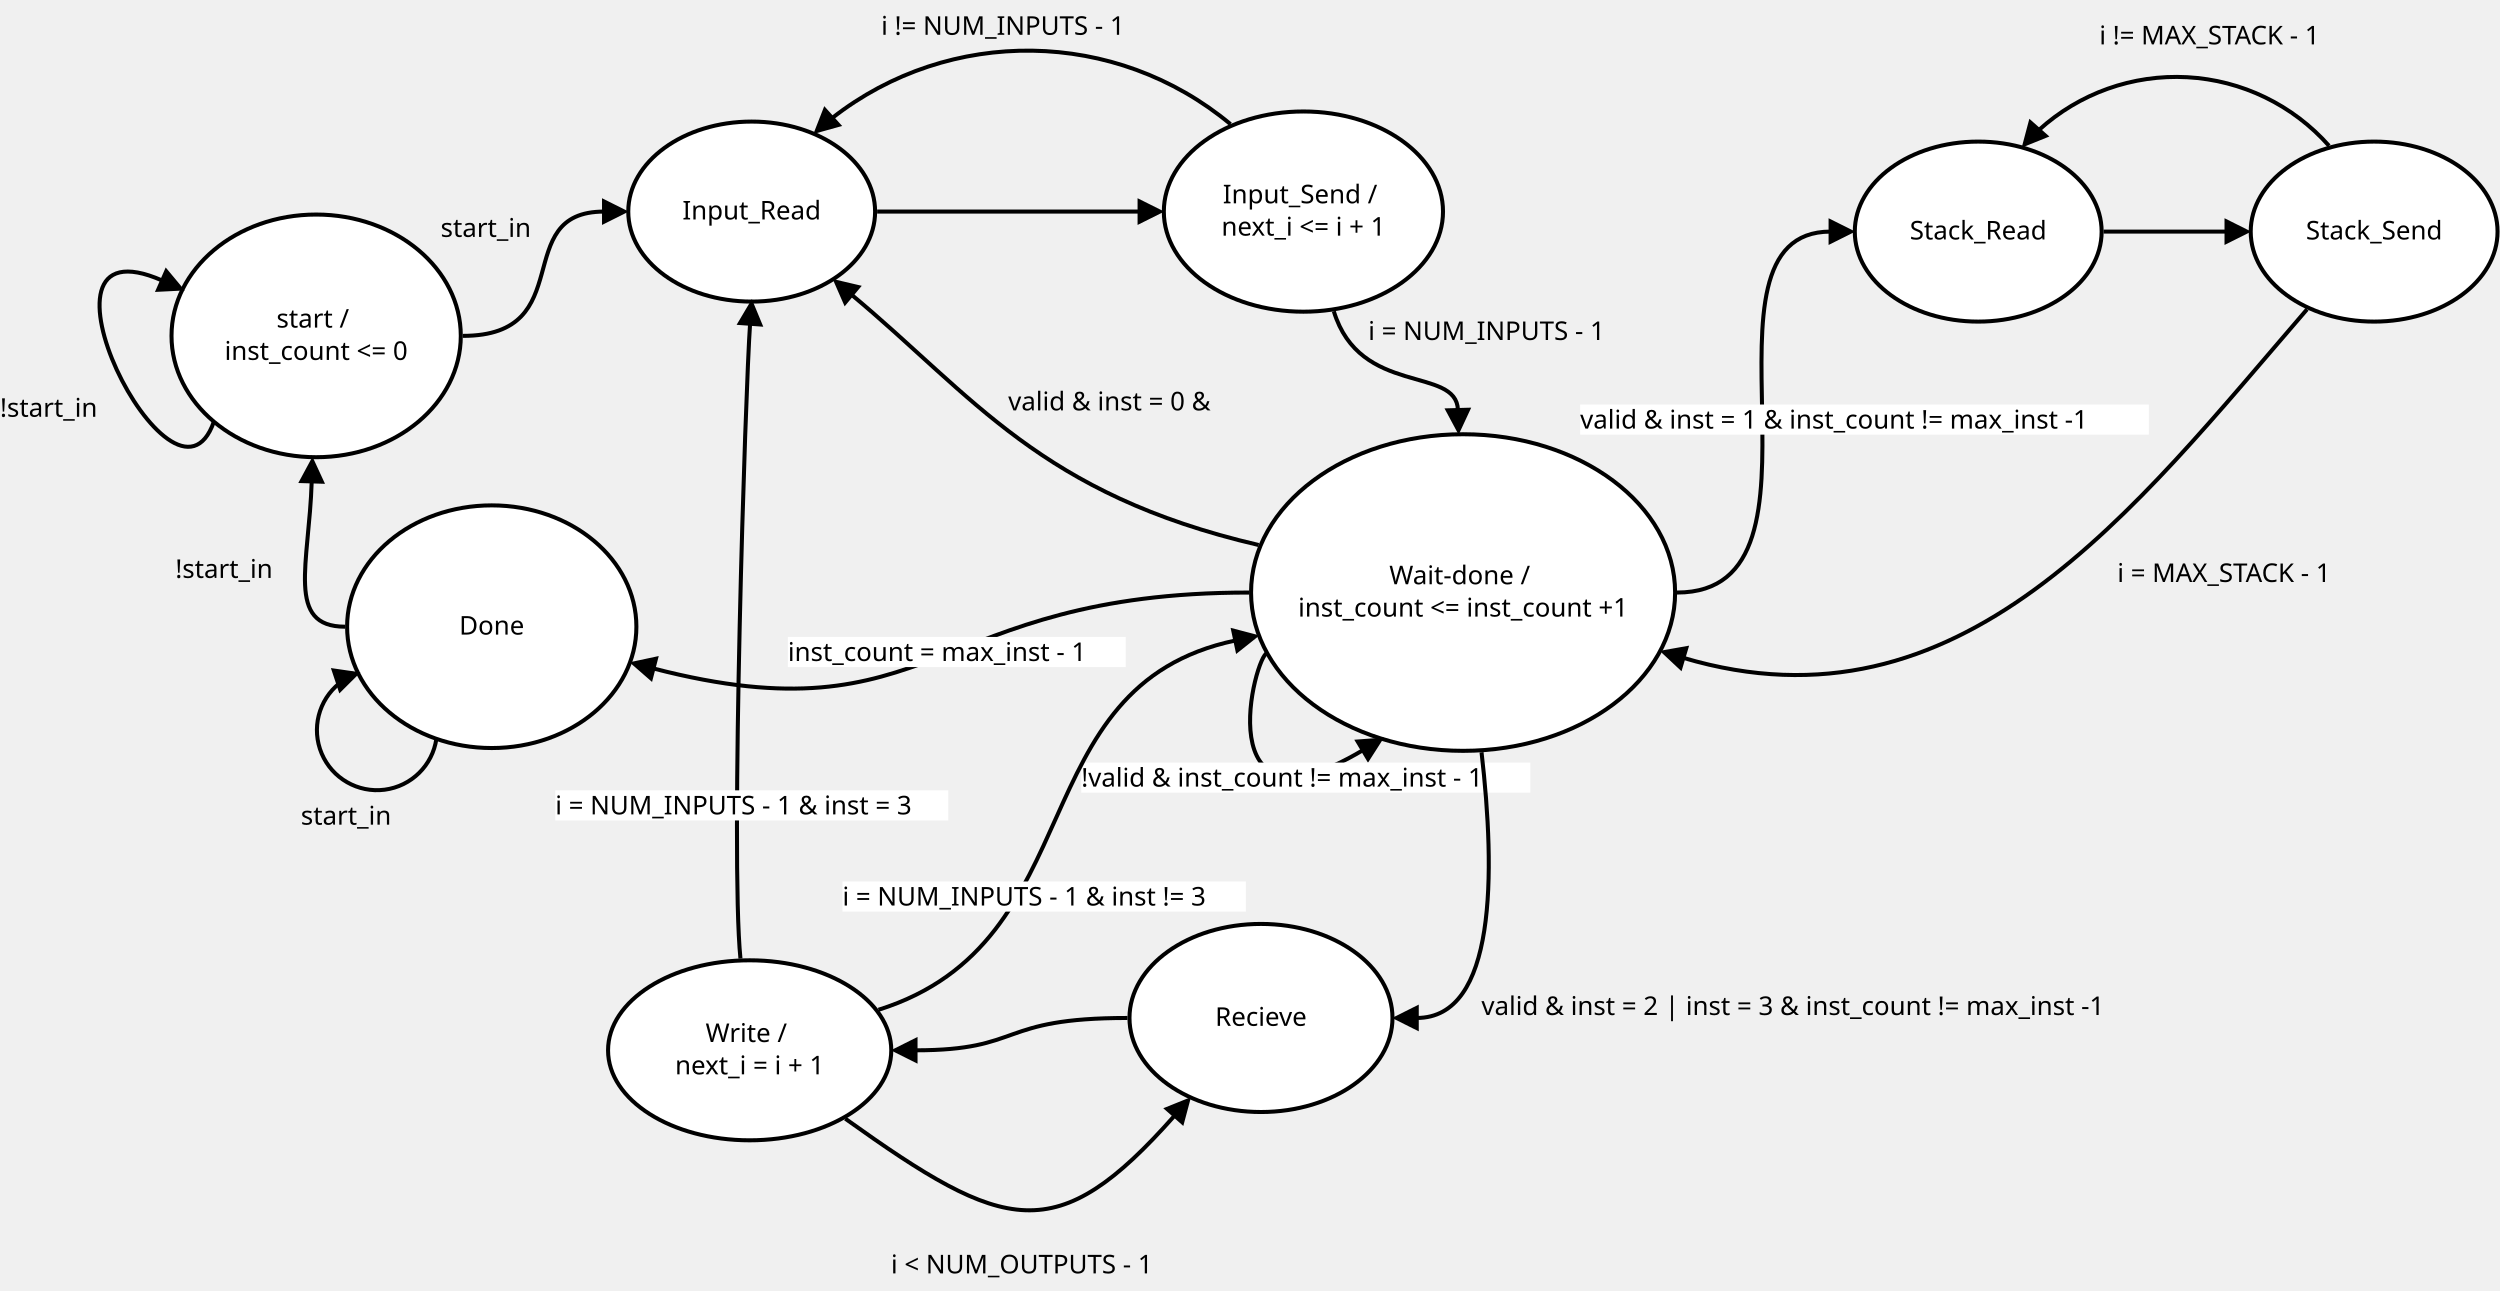
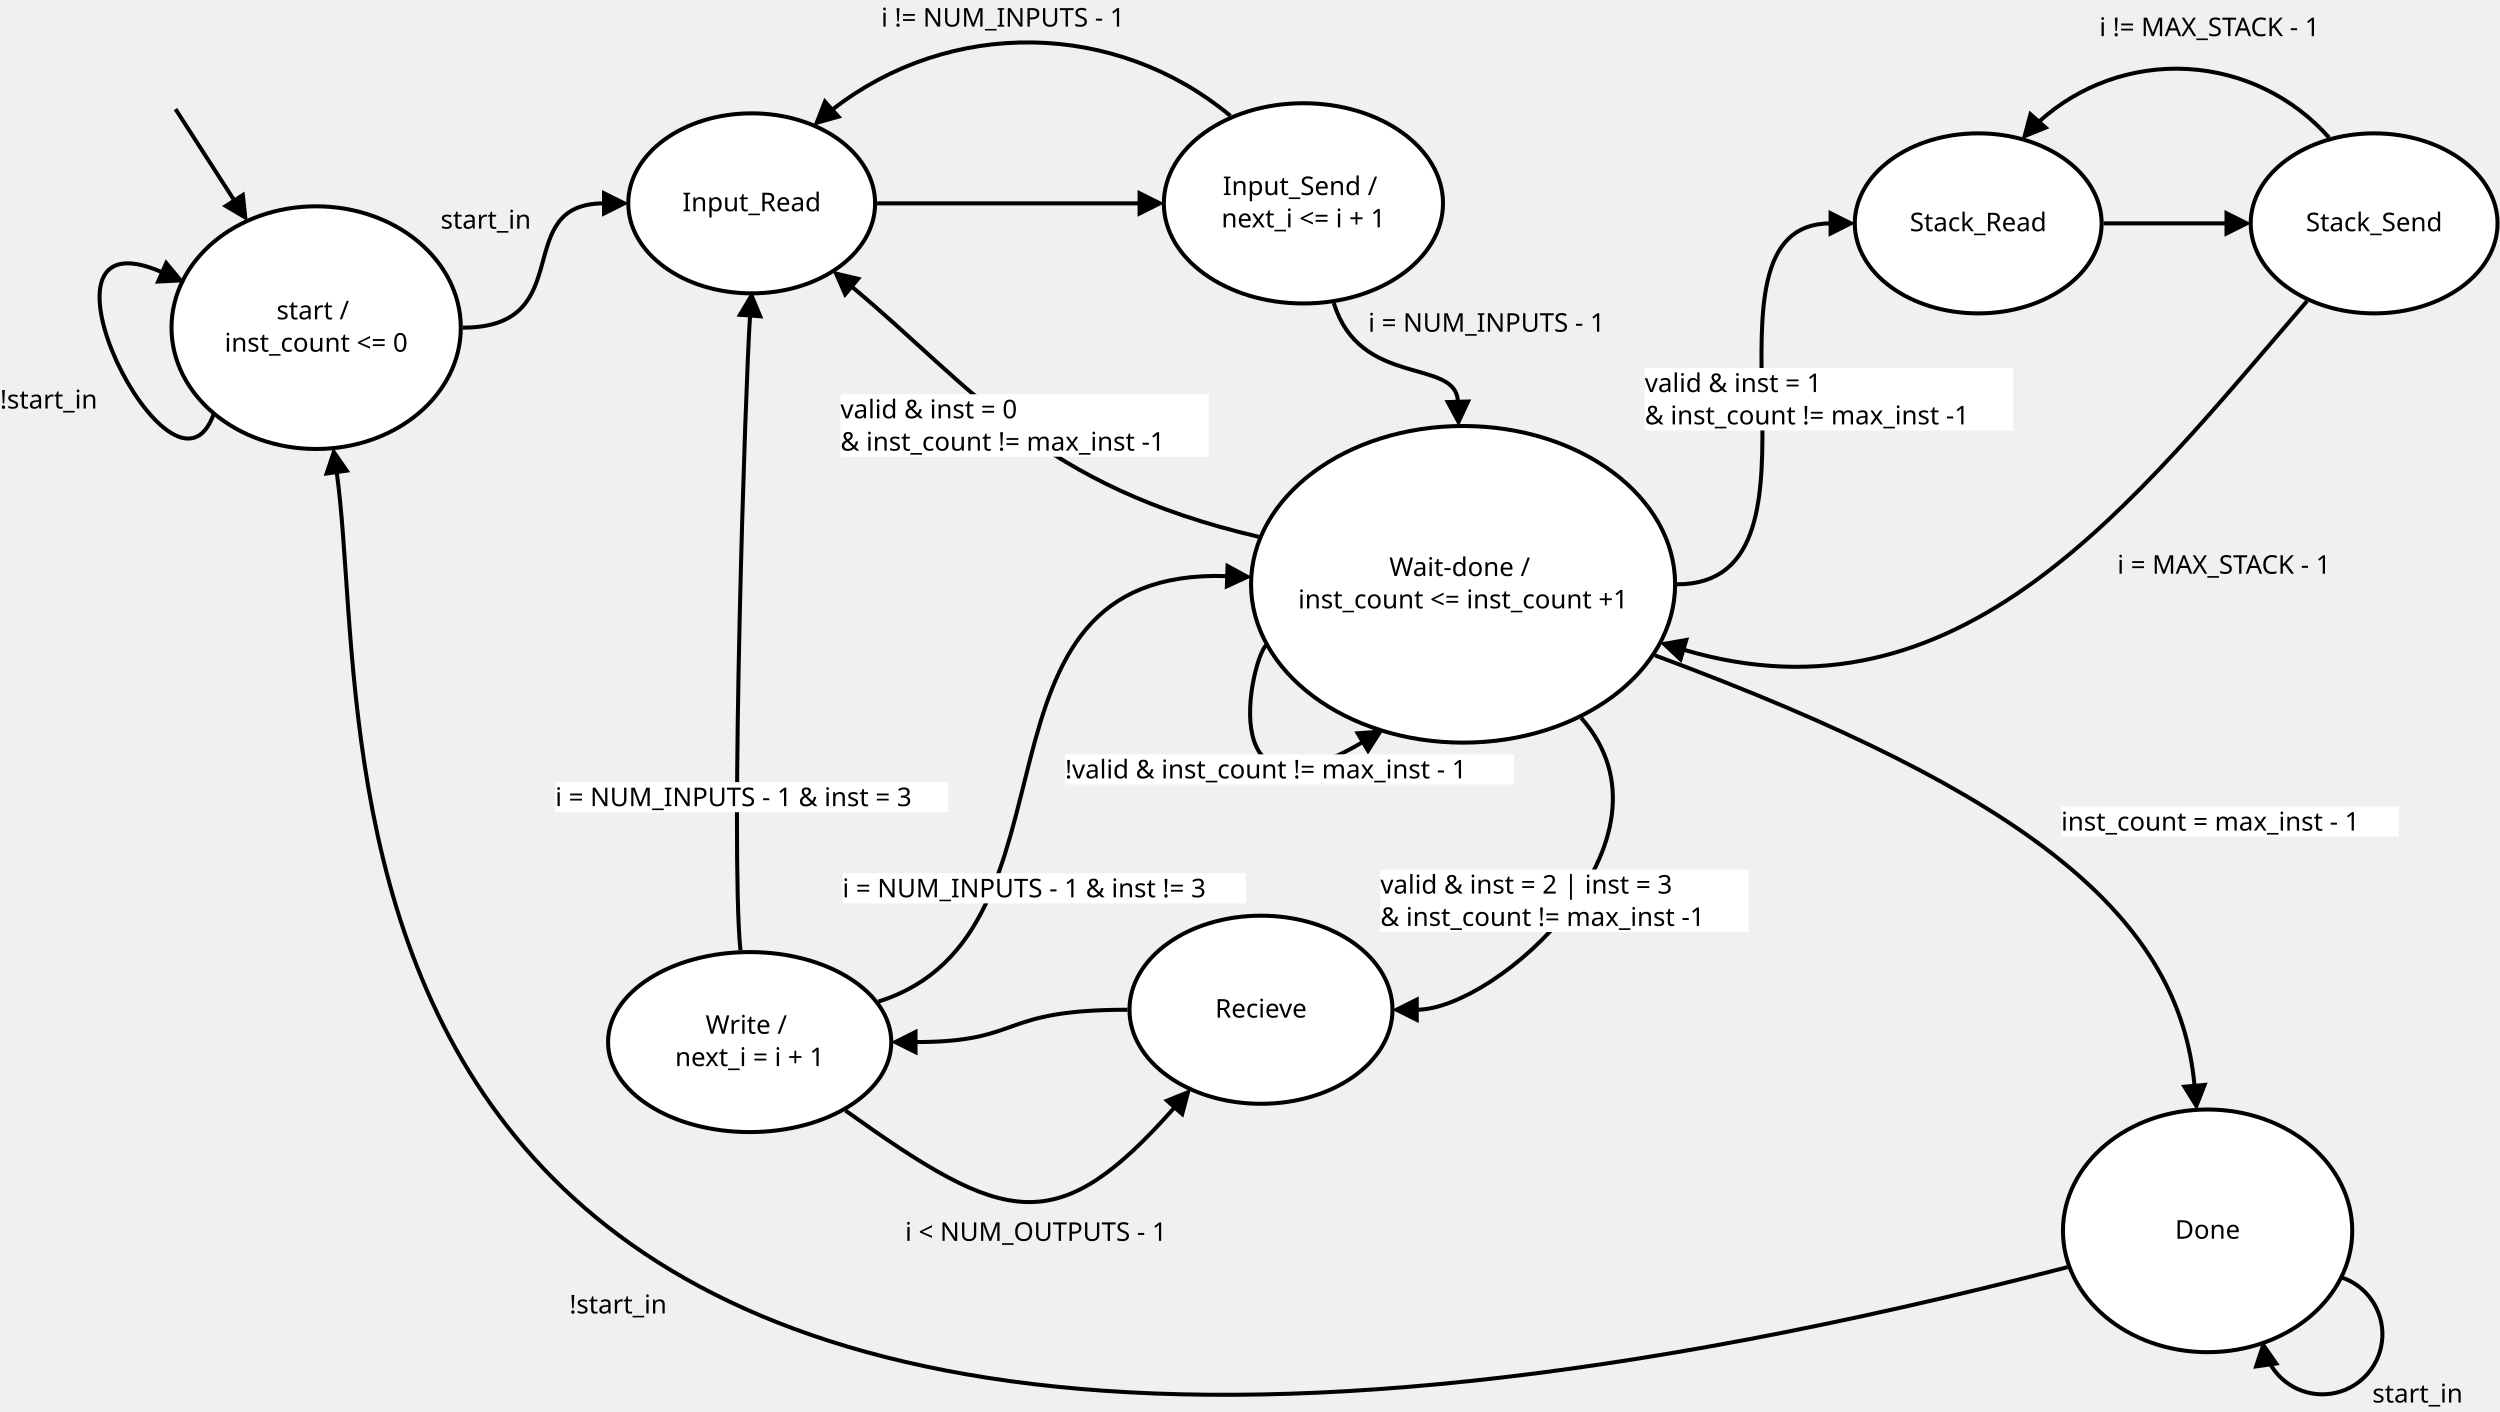
- <svg xmlns="http://www.w3.org/2000/svg" width="62cm" height="32cm" viewBox="157 88 1237 628">
+ <svg xmlns="http://www.w3.org/2000/svg" width="62cm" height="35cm" viewBox="157 88 1237 696">
  <g>
    <ellipse style="fill: #ffffff" cx="313.433" cy="248.966" rx="71.567" ry="60.034" />
    <ellipse style="fill: none; fill-opacity:0; stroke-width: 2; stroke: #000000" cx="313.433" cy="248.966" rx="71.567" ry="60.034" />
    <text font-size="12.8" style="fill: #000000;text-anchor:middle;font-family:sans-serif;font-style:normal;font-weight:normal" x="313.433" y="244.866">
      <tspan x="313.433" y="244.866">start /</tspan>
      <tspan x="313.433" y="260.866">inst_count &lt;= 0</tspan>
    </text>
  </g>
  <g>
    <ellipse style="fill: #ffffff" cx="528.933" cy="187.466" rx="61.067" ry="44.534" />
    <ellipse style="fill: none; fill-opacity:0; stroke-width: 2; stroke: #000000" cx="528.933" cy="187.466" rx="61.067" ry="44.534" />
    <text font-size="12.8" style="fill: #000000;text-anchor:middle;font-family:sans-serif;font-style:normal;font-weight:normal" x="528.933" y="191.366">
      <tspan x="528.933" y="191.366">Input_Read</tspan>
    </text>
  </g>
  <g>
    <ellipse style="fill: #ffffff" cx="801.933" cy="187.466" rx="69.067" ry="49.534" />
    <ellipse style="fill: none; fill-opacity:0; stroke-width: 2; stroke: #000000" cx="801.933" cy="187.466" rx="69.067" ry="49.534" />
    <text font-size="12.8" style="fill: #000000;text-anchor:middle;font-family:sans-serif;font-style:normal;font-weight:normal" x="801.933" y="183.366">
      <tspan x="801.933" y="183.366">Input_Send /</tspan>
      <tspan x="801.933" y="199.366">next_i &lt;= i + 1</tspan>
    </text>
  </g>
  <g>
    <ellipse style="fill: #ffffff" cx="880.933" cy="375.966" rx="104.909" ry="78.328" />
    <ellipse style="fill: none; fill-opacity:0; stroke-width: 2; stroke: #000000" cx="880.933" cy="375.966" rx="104.909" ry="78.328" />
    <text font-size="12.8" style="fill: #000000;text-anchor:middle;font-family:sans-serif;font-style:normal;font-weight:normal" x="880.933" y="371.866">
      <tspan x="880.933" y="371.866">Wait-done /</tspan>
      <tspan x="880.933" y="387.866">inst_count &lt;= inst_count +1</tspan>
    </text>
  </g>
  <g>
    <ellipse style="fill: #ffffff" cx="527.933" cy="602.466" rx="70.067" ry="44.534" />
    <ellipse style="fill: none; fill-opacity:0; stroke-width: 2; stroke: #000000" cx="527.933" cy="602.466" rx="70.067" ry="44.534" />
    <text font-size="12.8" style="fill: #000000;text-anchor:middle;font-family:sans-serif;font-style:normal;font-weight:normal" x="527.933" y="598.366">
      <tspan x="527.933" y="598.366">Write /</tspan>
      <tspan x="527.933" y="614.366">next_i = i + 1</tspan>
    </text>
  </g>
  <g>
    <path style="fill: none; fill-opacity:0; stroke-width: 2; stroke: #000000" d="M 385.996 248.966 C 444.262,248.966 408.609,187.466 455.875,187.466" />
    <polygon style="fill: #000000" points="455.875,192.466 465.875,187.466 455.875,182.466 " />
    <polygon style="fill: none; fill-opacity:0; stroke-width: 2; stroke: #000000" points="455.875,192.466 465.875,187.466 455.875,182.466 " />
  </g>
  <g>
    <path style="fill: none; fill-opacity:0; stroke-width: 2; stroke: #000000" d="M 591.001 187.466 C 684.293,187.466 638.575,187.466 720.867,187.466" />
    <polygon style="fill: #000000" points="720.867,192.466 730.867,187.466 720.867,182.466 " />
    <polygon style="fill: none; fill-opacity:0; stroke-width: 2; stroke: #000000" points="720.867,192.466 730.867,187.466 720.867,182.466 " />
  </g>
  <g>
    <path style="fill: none; fill-opacity:0; stroke-width: 2; stroke: #000000" d="M 816.965 236.771 C 829.882,279.139 877.759,263.686 878.38,285.657" />
    <polygon style="fill: #000000" points="873.382,285.798 878.663,295.653 883.378,285.516 " />
    <polygon style="fill: none; fill-opacity:0; stroke-width: 2; stroke: #000000" points="873.382,285.798 878.663,295.653 883.378,285.516 " />
  </g>
  <g>
    <path style="fill: none; fill-opacity:0; stroke-width: 2; stroke: #000000" d="M 262.828 291.416 C 242.962,348.45 163,189 237.241,221.572" />
    <polygon style="fill: #000000" points="235.232,226.151 246.398,225.59 239.249,216.994 " />
    <polygon style="fill: none; fill-opacity:0; stroke-width: 2; stroke: #000000" points="235.232,226.151 246.398,225.59 239.249,216.994 " />
  </g>
  <g>
    <path style="fill: none; fill-opacity:0; stroke-width: 2; stroke: #000000" d="M 784.01 405.94 C 778.32,405.94 752.85,500.834 831.342,453.97" />
    <polygon style="fill: #000000" points="833.905,458.263 839.928,448.844 828.778,449.677 " />
    <polygon style="fill: none; fill-opacity:0; stroke-width: 2; stroke: #000000" points="833.905,458.263 839.928,448.844 828.778,449.677 " />
  </g>
  <text font-size="12.8" style="fill: #000000;text-anchor:start;font-family:sans-serif;font-style:normal;font-weight:normal" x="157" y="289">
    <tspan x="157" y="289">!start_in</tspan>
  </text>
  <g>
-     <rect style="fill: #ffffff" x="692" y="460.1" width="222.2" height="14.9" />
-     <text font-size="12.8" style="fill: #000000;text-anchor:start;font-family:sans-serif;font-style:normal;font-weight:normal" x="692" y="472">
-       <tspan x="692" y="472">!valid &amp; inst_count != max_inst - 1</tspan>
-     </text>
-   </g>
-   <text font-size="12.8" style="fill: #000000;text-anchor:start;font-family:sans-serif;font-style:normal;font-weight:normal" x="890" y="585">
-     <tspan x="890" y="585">valid &amp; inst = 2 | inst = 3 &amp; inst_count != max_inst -1</tspan>
-   </text>
+     <rect style="fill: #ffffff" x="684" y="460.1" width="222.2" height="14.9" />
+     <text font-size="12.8" style="fill: #000000;text-anchor:start;font-family:sans-serif;font-style:normal;font-weight:normal" x="684" y="472">
+       <tspan x="684" y="472">!valid &amp; inst_count != max_inst - 1</tspan>
+     </text>
+   </g>
  <text font-size="12.8" style="fill: #000000;text-anchor:start;font-family:sans-serif;font-style:normal;font-weight:normal" x="375" y="200">
    <tspan x="375" y="200">start_in</tspan>
  </text>
  <text font-size="12.8" style="fill: #000000;text-anchor:start;font-family:sans-serif;font-style:normal;font-weight:normal" x="593" y="100">
    <tspan x="593" y="100">i != NUM_INPUTS - 1</tspan>
  </text>
  <text font-size="12.8" style="fill: #000000;text-anchor:start;font-family:sans-serif;font-style:normal;font-weight:normal" x="834" y="251">
    <tspan x="834" y="251">i = NUM_INPUTS - 1</tspan>
  </text>
  <g>
    <ellipse style="fill: #ffffff" cx="780.933" cy="586.466" rx="65.067" ry="46.534" />
    <ellipse style="fill: none; fill-opacity:0; stroke-width: 2; stroke: #000000" cx="780.933" cy="586.466" rx="65.067" ry="46.534" />
    <text font-size="12.8" style="fill: #000000;text-anchor:middle;font-family:sans-serif;font-style:normal;font-weight:normal" x="780.933" y="590.366">
      <tspan x="780.933" y="590.366">Recieve</tspan>
    </text>
  </g>
  <g>
-     <path style="fill: none; fill-opacity:0; stroke-width: 2; stroke: #000000" d="M 890.064 454.995 C 896.98,514.863 897.468,586.466 858.004,586.466" />
+     <path style="fill: none; fill-opacity:0; stroke-width: 2; stroke: #000000" d="M 939.38 442.091 C 992.297,501.959 897.468,586.466 858.004,586.466" />
    <polygon style="fill: #000000" points="858.004,581.466 848.004,586.466 858.004,591.466 " />
    <polygon style="fill: none; fill-opacity:0; stroke-width: 2; stroke: #000000" points="858.004,581.466 848.004,586.466 858.004,591.466 " />
  </g>
  <g>
    <path style="fill: none; fill-opacity:0; stroke-width: 2; stroke: #000000" d="M 714.88 586.466 C 649.808,586.466 664.072,602.466 610,602.466" />
    <polygon style="fill: #000000" points="610,597.466 600,602.466 610,607.466 " />
    <polygon style="fill: none; fill-opacity:0; stroke-width: 2; stroke: #000000" points="610,597.466 600,602.466 610,607.466 " />
  </g>
  <g>
    <path style="fill: none; fill-opacity:0; stroke-width: 2; stroke: #000000" d="M 575.283 636.321 C 654.351,692.855 679.561,701.063 738.205,634.769" />
    <polygon style="fill: #000000" points="741.95,638.081 744.831,627.278 734.46,631.456 " />
    <polygon style="fill: none; fill-opacity:0; stroke-width: 2; stroke: #000000" points="741.95,638.081 744.831,627.278 734.46,631.456 " />
  </g>
  <g>
-     <path style="fill: none; fill-opacity:0; stroke-width: 2; stroke: #000000" d="M 591.681 582.413 C 698.597,548.782 660.923,422.3 768.242,399.699" />
-     <polygon style="fill: #000000" points="769.272,404.591 778.027,397.638 767.212,394.806 " />
-     <polygon style="fill: none; fill-opacity:0; stroke-width: 2; stroke: #000000" points="769.272,404.591 778.027,397.638 767.212,394.806 " />
-   </g>
-   <g>
-     <path style="fill: none; fill-opacity:0; stroke-width: 2; stroke: #000000" d="M 775.022 375.966 C 616.492,375.966 620.091,449.658 480.324,413.542" />
-     <polygon style="fill: #000000" points="481.575,408.701 470.642,411.04 479.073,418.383 " />
-     <polygon style="fill: none; fill-opacity:0; stroke-width: 2; stroke: #000000" points="481.575,408.701 470.642,411.04 479.073,418.383 " />
-   </g>
-   <g>
-     <rect style="fill: #ffffff" x="546.85" y="397.934" width="167.15" height="14.9" />
-     <text font-size="12.8" style="fill: #000000;text-anchor:start;font-family:sans-serif;font-style:normal;font-weight:normal" x="546.85" y="409.834">
-       <tspan x="546.85" y="409.834">inst_count = max_inst  - 1</tspan>
+     <path style="fill: none; fill-opacity:0; stroke-width: 2; stroke: #000000" d="M 591.681 582.413 C 698.597,548.782 627.137,367.171 764.227,371.921" />
+     <polygon style="fill: #000000" points="764.054,376.918 774.221,372.268 764.4,366.924 " />
+     <polygon style="fill: none; fill-opacity:0; stroke-width: 2; stroke: #000000" points="764.054,376.918 774.221,372.268 764.4,366.924 " />
+   </g>
+   <g>
+     <path style="fill: none; fill-opacity:0; stroke-width: 2; stroke: #000000" d="M 975.856 411.128 C 1161.77,479.996 1235.38,541.033 1242.86,624.111" />
+     <polygon style="fill: #000000" points="1237.88,624.56 1243.75,634.071 1247.84,623.663 " />
+     <polygon style="fill: none; fill-opacity:0; stroke-width: 2; stroke: #000000" points="1237.88,624.56 1243.75,634.071 1247.84,623.663 " />
+   </g>
+   <g>
+     <rect style="fill: #ffffff" x="1176.85" y="485.934" width="167.15" height="14.9" />
+     <text font-size="12.8" style="fill: #000000;text-anchor:start;font-family:sans-serif;font-style:normal;font-weight:normal" x="1176.85" y="497.834">
+       <tspan x="1176.85" y="497.834">inst_count = max_inst  - 1</tspan>
    </text>
  </g>
  <g>
    <path style="fill: none; fill-opacity:0; stroke-width: 2; stroke: #000000" d="M 779.799 352.45 C 671.715,327.318 638.852,278.965 578.389,228.634" />
    <polygon style="fill: #000000" points="581.588,224.792 570.703,222.237 575.19,232.477 " />
    <polygon style="fill: none; fill-opacity:0; stroke-width: 2; stroke: #000000" points="581.588,224.792 570.703,222.237 575.19,232.477 " />
  </g>
-   <text font-size="12.8" style="fill: #000000;text-anchor:start;font-family:sans-serif;font-style:normal;font-weight:normal" x="655.85" y="285.834">
-     <tspan x="655.85" y="285.834">valid &amp; inst = 0 &amp; </tspan>
-   </text>
+   <g>
+     <rect style="fill: #ffffff" x="572.85" y="281.934" width="182.3" height="30.9" />
+     <text font-size="12.8" style="fill: #000000;text-anchor:start;font-family:sans-serif;font-style:normal;font-weight:normal" x="572.85" y="293.834">
+       <tspan x="572.85" y="293.834">valid &amp; inst = 0</tspan>
+       <tspan x="572.85" y="309.834"> &amp; inst_count != max_inst -1</tspan>
+     </text>
+   </g>
  <text font-size="12.8" style="fill: #000000;text-anchor:start;font-family:sans-serif;font-style:normal;font-weight:normal" x="621.85" y="706.834">
    <tspan x="621.85" y="706.834" />
  </text>
-   <text font-size="12.8" style="fill: #000000;text-anchor:start;font-family:sans-serif;font-style:normal;font-weight:normal" x="597.85" y="712.834">
-     <tspan x="597.85" y="712.834">i &lt; NUM_OUTPUTS - 1</tspan>
+   <text font-size="12.8" style="fill: #000000;text-anchor:start;font-family:sans-serif;font-style:normal;font-weight:normal" x="604.85" y="700.834">
+     <tspan x="604.85" y="700.834">i &lt; NUM_OUTPUTS - 1</tspan>
  </text>
  <g>
    <rect style="fill: #ffffff" x="573.85" y="518.934" width="199.6" height="14.9" />
    <text font-size="12.8" style="fill: #000000;text-anchor:start;font-family:sans-serif;font-style:normal;font-weight:normal" x="573.85" y="530.834">
      <tspan x="573.85" y="530.834">i = NUM_INPUTS - 1 &amp; inst != 3</tspan>
    </text>
  </g>
  <g>
    <path style="fill: none; fill-opacity:0; stroke-width: 2; stroke: #000000" d="M 523.375 557.064 C 518.292,506.432 525.85,274.834 528.144,242.972" />
    <polygon style="fill: #000000" points="533.131,243.331 528.861,232.997 523.156,242.613 " />
    <polygon style="fill: none; fill-opacity:0; stroke-width: 2; stroke: #000000" points="533.131,243.331 528.861,232.997 523.156,242.613 " />
  </g>
  <g>
    <rect style="fill: #ffffff" x="431.75" y="473.834" width="194.45" height="14.9" />
    <text font-size="12.8" style="fill: #000000;text-anchor:start;font-family:sans-serif;font-style:normal;font-weight:normal" x="431.75" y="485.734">
      <tspan x="431.75" y="485.734">i = NUM_INPUTS - 1 &amp; inst = 3</tspan>
    </text>
  </g>
  <g>
    <ellipse style="fill: #ffffff" cx="1135.82" cy="197.368" rx="61.067" ry="44.534" />
    <ellipse style="fill: none; fill-opacity:0; stroke-width: 2; stroke: #000000" cx="1135.82" cy="197.368" rx="61.067" ry="44.534" />
    <text font-size="12.8" style="fill: #000000;text-anchor:middle;font-family:sans-serif;font-style:normal;font-weight:normal" x="1135.82" y="201.268">
      <tspan x="1135.82" y="201.268">Stack_Read</tspan>
    </text>
  </g>
  <g>
    <ellipse style="fill: #ffffff" cx="1331.72" cy="197.368" rx="61.067" ry="44.534" />
    <ellipse style="fill: none; fill-opacity:0; stroke-width: 2; stroke: #000000" cx="1331.72" cy="197.368" rx="61.067" ry="44.534" />
    <text font-size="12.8" style="fill: #000000;text-anchor:middle;font-family:sans-serif;font-style:normal;font-weight:normal" x="1331.72" y="201.268">
      <tspan x="1331.72" y="201.268">Stack_Send</tspan>
    </text>
  </g>
  <g>
    <path style="fill: none; fill-opacity:0; stroke-width: 2; stroke: #000000" d="M 986.778 375.966 C 1071.4,375.966 989.155,197.368 1062.78,197.368" />
    <polygon style="fill: #000000" points="1062.78,202.368 1072.78,197.368 1062.78,192.368 " />
    <polygon style="fill: none; fill-opacity:0; stroke-width: 2; stroke: #000000" points="1062.78,202.368 1072.78,197.368 1062.78,192.368 " />
  </g>
  <g>
    <path style="fill: none; fill-opacity:0; stroke-width: 2; stroke: #000000" d="M 1197.85 197.368 C 1262.89,197.368 1204.65,197.368 1258.69,197.368" />
    <polygon style="fill: #000000" points="1258.69,202.368 1268.69,197.368 1258.69,192.368 " />
    <polygon style="fill: none; fill-opacity:0; stroke-width: 2; stroke: #000000" points="1258.69,202.368 1268.69,197.368 1258.69,192.368 " />
  </g>
  <g>
    <path style="fill: none; fill-opacity:0; stroke-width: 2; stroke: #000000" d="M 1309.4,154.923 A 100.946,100.946 0 0 0 1165.82,147.123" />
    <polygon style="fill: #000000" points="1161.67,143.37 1158.8,154.173 1169.17,149.993 " />
    <polygon style="fill: none; fill-opacity:0; stroke-width: 2; stroke: #000000" points="1161.67,143.37 1158.8,154.173 1169.17,149.993 " />
  </g>
  <g>
    <path style="fill: none; fill-opacity:0; stroke-width: 2; stroke: #000000" d="M 765.836,144.194 A 156.805,156.805 0 0 0 568.768,141.174" />
    <polygon style="fill: #000000" points="565.181,137.159 561.108,147.571 571.881,144.582 " />
    <polygon style="fill: none; fill-opacity:0; stroke-width: 2; stroke: #000000" points="565.181,137.159 561.108,147.571 571.881,144.582 " />
  </g>
  <g>
    <path style="fill: none; fill-opacity:0; stroke-width: 2; stroke: #000000" d="M 1298.53 235.815 C 1212.66,335.281 1127.31,449.035 989.94,408.294" />
    <polygon style="fill: #000000" points="991.362,403.501 980.353,405.451 988.519,413.088 " />
    <polygon style="fill: none; fill-opacity:0; stroke-width: 2; stroke: #000000" points="991.362,403.501 980.353,405.451 988.519,413.088 " />
  </g>
  <text font-size="12.8" style="fill: #000000;text-anchor:start;font-family:sans-serif;font-style:normal;font-weight:normal" x="1195.75" y="104.734">
    <tspan x="1195.75" y="104.734">i != MAX_STACK - 1</tspan>
  </text>
  <text font-size="12.8" style="fill: #000000;text-anchor:start;font-family:sans-serif;font-style:normal;font-weight:normal" x="1204.65" y="370.734">
    <tspan x="1204.65" y="370.734">i = MAX_STACK - 1</tspan>
  </text>
  <g>
-     <ellipse style="fill: #ffffff" cx="400.317" cy="392.868" rx="71.567" ry="60.034" />
-     <ellipse style="fill: none; fill-opacity:0; stroke-width: 2; stroke: #000000" cx="400.317" cy="392.868" rx="71.567" ry="60.034" />
-     <text font-size="12.8" style="fill: #000000;text-anchor:middle;font-family:sans-serif;font-style:normal;font-weight:normal" x="400.317" y="396.768">
-       <tspan x="400.317" y="396.768">Done</tspan>
-     </text>
-   </g>
-   <g>
-     <path style="fill: none; fill-opacity:0; stroke-width: 2; stroke: #000000" d="M 327.749 392.868 C 298.24,392.868 309.988,361.841 311.235,320.968" />
-     <polygon style="fill: #000000" points="316.233,321.12 311.541,310.973 306.238,320.815 " />
-     <polygon style="fill: none; fill-opacity:0; stroke-width: 2; stroke: #000000" points="316.233,321.12 311.541,310.973 306.238,320.815 " />
-   </g>
-   <g>
-     <path style="fill: none; fill-opacity:0; stroke-width: 2; stroke: #000000" d="M 324.984,420.836 A 29.712,29.712 0 1 0 372.93,448.332" />
-     <polygon style="fill: #000000" points="325.324,424.043 333.248,416.156 322.184,414.549 " />
-     <polygon style="fill: none; fill-opacity:0; stroke-width: 2; stroke: #000000" points="325.324,424.043 333.248,416.156 322.184,414.549 " />
-   </g>
-   <text font-size="12.8" style="fill: #000000;text-anchor:start;font-family:sans-serif;font-style:normal;font-weight:normal" x="305.85" y="490.834">
-     <tspan x="305.85" y="490.834">start_in</tspan>
-   </text>
-   <text font-size="12.8" style="fill: #000000;text-anchor:start;font-family:sans-serif;font-style:normal;font-weight:normal" x="243.75" y="368.734">
-     <tspan x="243.75" y="368.734">!start_in</tspan>
-   </text>
-   <g>
-     <rect style="fill: #ffffff" x="938.85" y="282.934" width="281.4" height="14.9" />
-     <text font-size="12.8" style="fill: #000000;text-anchor:start;font-family:sans-serif;font-style:normal;font-weight:normal" x="938.85" y="294.834">
-       <tspan x="938.85" y="294.834">valid &amp; inst = 1 &amp; inst_count != max_inst -1</tspan>
+     <ellipse style="fill: #ffffff" cx="1249.32" cy="695.868" rx="71.567" ry="60.034" />
+     <ellipse style="fill: none; fill-opacity:0; stroke-width: 2; stroke: #000000" cx="1249.32" cy="695.868" rx="71.567" ry="60.034" />
+     <text font-size="12.8" style="fill: #000000;text-anchor:middle;font-family:sans-serif;font-style:normal;font-weight:normal" x="1249.32" y="699.768">
+       <tspan x="1249.32" y="699.768">Done</tspan>
+     </text>
+   </g>
+   <g>
+     <path style="fill: none; fill-opacity:0; stroke-width: 2; stroke: #000000" d="M 1180.08 713.818 C 277.61,947.785 344.451,467.406 323.581,320.428" />
+     <polygon style="fill: #000000" points="328.531,319.726 322.175,310.528 318.63,321.131 " />
+     <polygon style="fill: none; fill-opacity:0; stroke-width: 2; stroke: #000000" points="328.531,319.726 322.175,310.528 318.63,321.131 " />
+   </g>
+   <g>
+     <path style="fill: none; fill-opacity:0; stroke-width: 2; stroke: #000000" d="M 1280.02,761.273 A 29.712,29.712 0 1 0 1315.44,718.842" />
+     <polygon style="fill: #000000" points="1283.24,761.496 1276.85,752.321 1273.34,762.937 " />
+     <polygon style="fill: none; fill-opacity:0; stroke-width: 2; stroke: #000000" points="1283.24,761.496 1276.85,752.321 1273.34,762.937 " />
+   </g>
+   <text font-size="12.8" style="fill: #000000;text-anchor:start;font-family:sans-serif;font-style:normal;font-weight:normal" x="1330.85" y="780.834">
+     <tspan x="1330.85" y="780.834">start_in</tspan>
+   </text>
+   <text font-size="12.8" style="fill: #000000;text-anchor:start;font-family:sans-serif;font-style:normal;font-weight:normal" x="438.75" y="736.734">
+     <tspan x="438.75" y="736.734">!start_in</tspan>
+   </text>
+   <g>
+     <rect style="fill: #ffffff" x="970.85" y="268.934" width="182.3" height="30.9" />
+     <text font-size="12.8" style="fill: #000000;text-anchor:start;font-family:sans-serif;font-style:normal;font-weight:normal" x="970.85" y="280.834">
+       <tspan x="970.85" y="280.834">valid &amp; inst = 1</tspan>
+       <tspan x="970.85" y="296.834"> &amp; inst_count != max_inst -1</tspan>
+     </text>
+   </g>
+   <g>
+     <line style="fill: none; fill-opacity:0; stroke-width: 2; stroke: #000000" x1="243.85" y1="140.834" x2="272.952" y2="186.059" />
+     <polygon style="fill: #000000" points="268.748,188.765 278.364,194.468 277.157,183.353 " />
+     <polygon style="fill: none; fill-opacity:0; stroke-width: 2; stroke: #000000" points="268.748,188.765 278.364,194.468 277.157,183.353 " />
+   </g>
+   <g>
+     <rect style="fill: #ffffff" x="840" y="517.1" width="182.3" height="30.9" />
+     <text font-size="12.8" style="fill: #000000;text-anchor:start;font-family:sans-serif;font-style:normal;font-weight:normal" x="840" y="529">
+       <tspan x="840" y="529">valid &amp; inst = 2 | inst = 3</tspan>
+       <tspan x="840" y="545"> &amp; inst_count != max_inst -1</tspan>
    </text>
  </g>
</svg>
